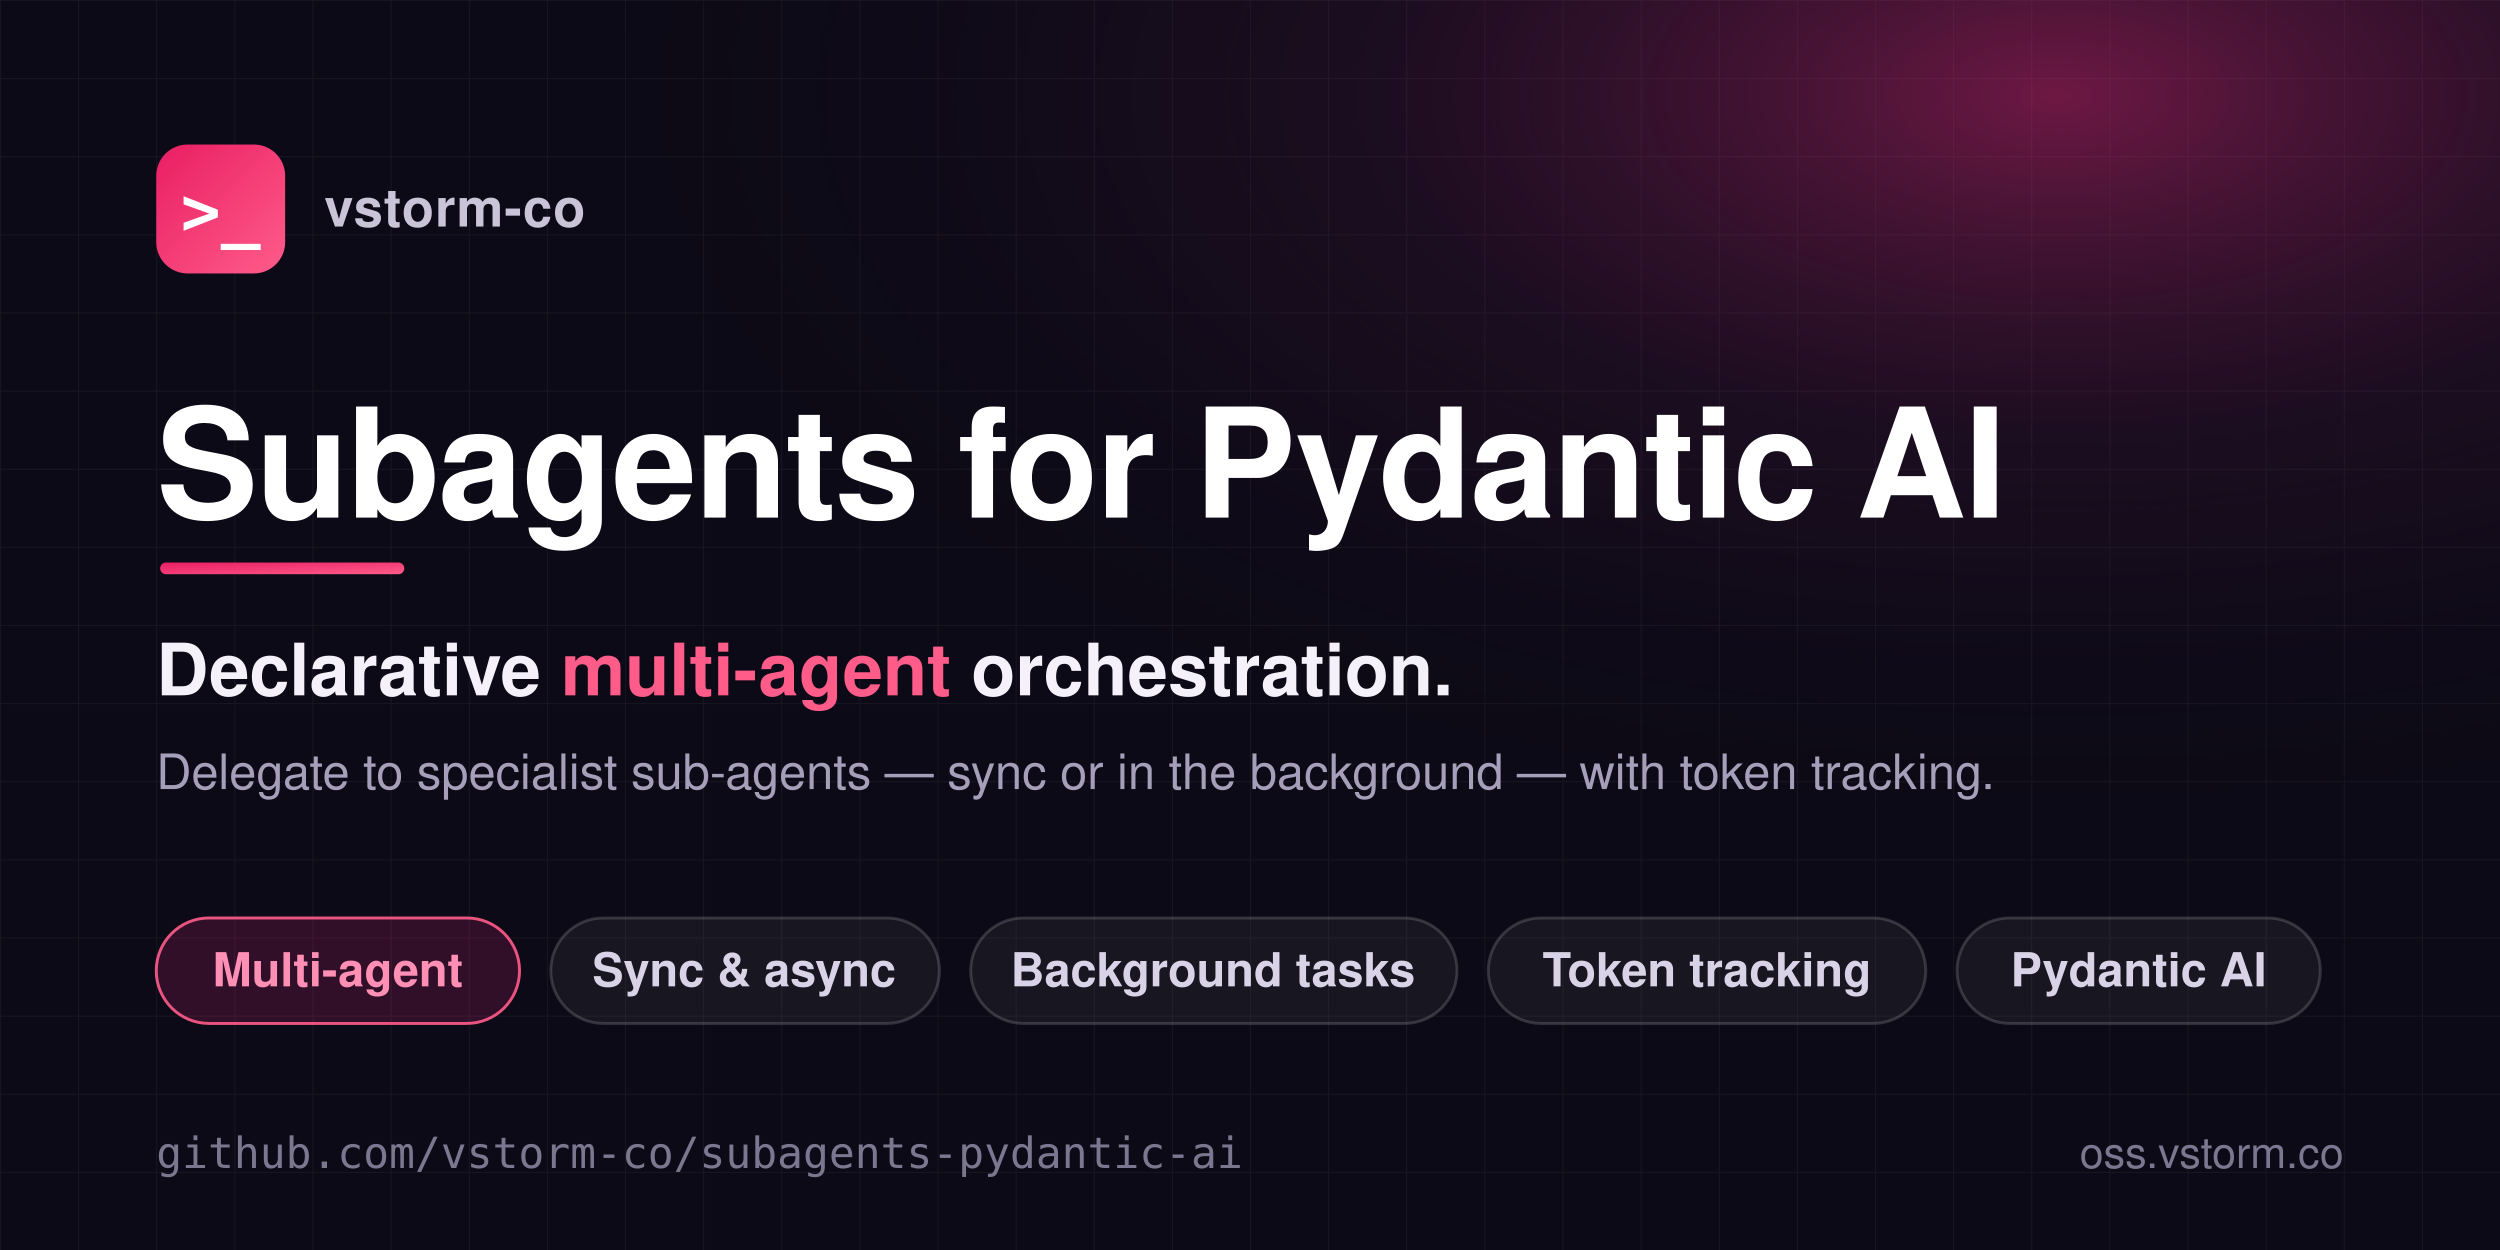
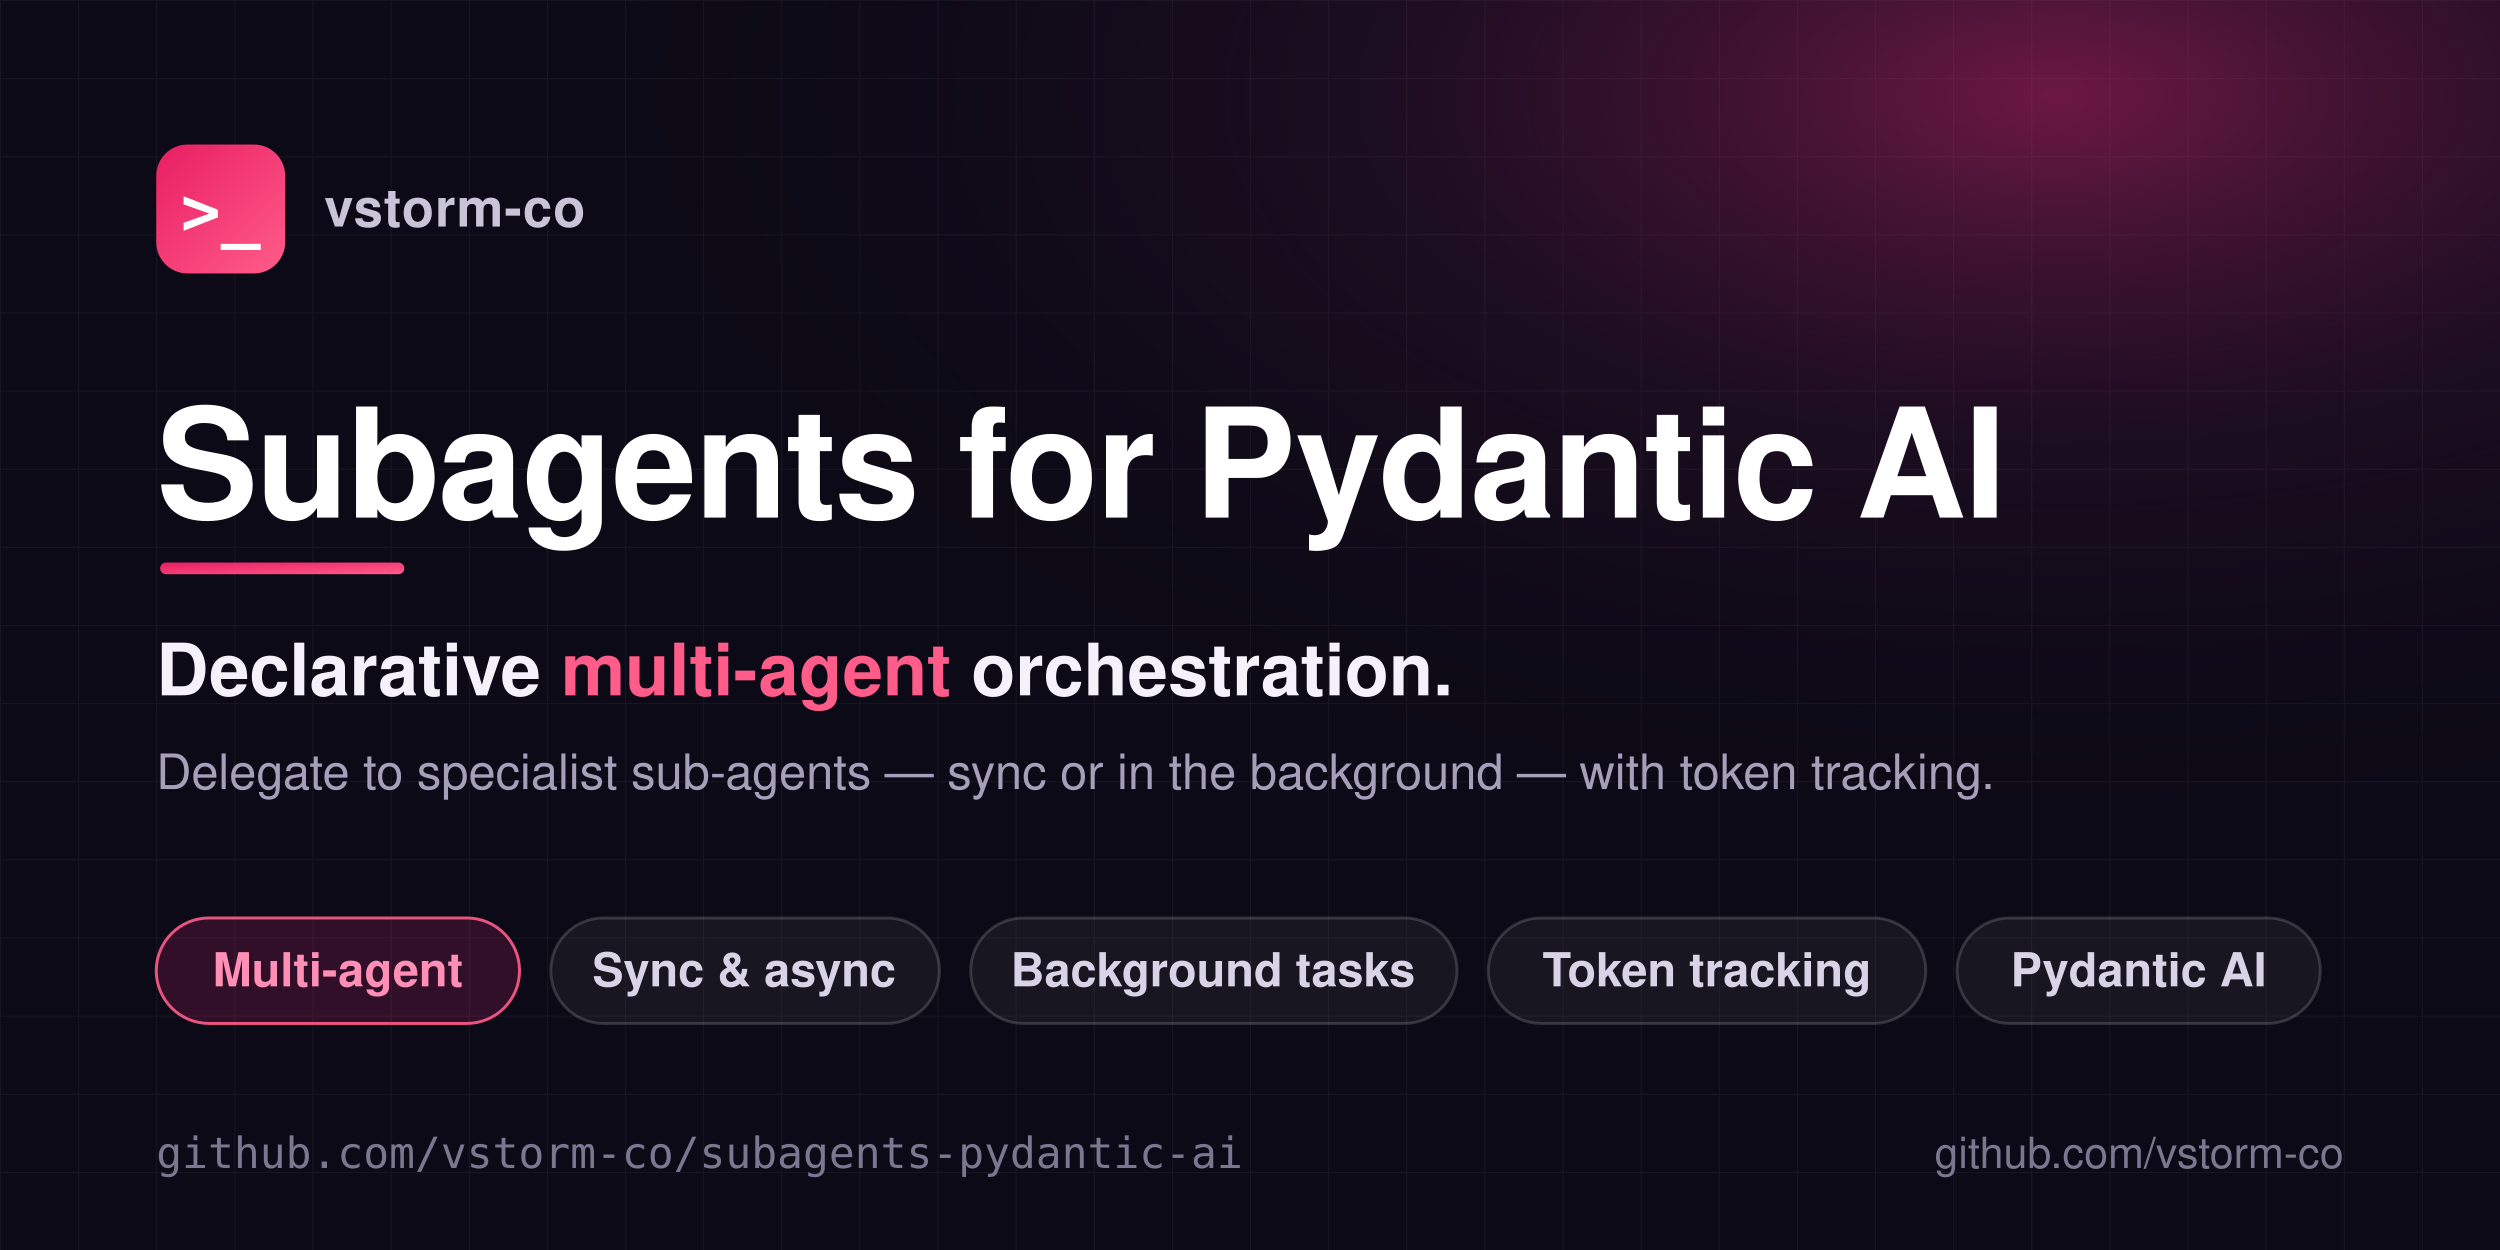
<svg xmlns="http://www.w3.org/2000/svg" width="1280" height="640" viewBox="0 0 1280 640" font-family="'Helvetica Neue', Helvetica, Arial, sans-serif">
  <defs>
    <linearGradient id="brand" x1="0%" y1="0%" x2="100%" y2="100%">
      <stop offset="0%" stop-color="#e91e63" />
      <stop offset="100%" stop-color="#ff5c8a" />
    </linearGradient>
    <radialGradient id="glow" cx="82%" cy="8%" r="60%">
      <stop offset="0%" stop-color="#ff2e88" stop-opacity="0.40" />
      <stop offset="45%" stop-color="#7a1f5c" stop-opacity="0.15" />
      <stop offset="100%" stop-color="#0c0a16" stop-opacity="0" />
    </radialGradient>
    <pattern id="grid" width="40" height="40" patternUnits="userSpaceOnUse">
      <path d="M40 0H0V40" fill="none" stroke="#ffffff" stroke-opacity="0.045" stroke-width="1" />
    </pattern>
  </defs>
  <rect width="1280" height="640" fill="#0c0a16" />
  <rect width="1280" height="640" fill="url(#grid)" />
  <rect width="1280" height="640" fill="url(#glow)" />
  <rect x="80" y="74" width="66" height="66" rx="16" fill="url(#brand)" />
  <text x="113" y="120" font-family="'SF Mono','Menlo',monospace" font-size="34" font-weight="700" fill="#ffffff" text-anchor="middle">&gt;_</text>
  <text x="166" y="116" font-size="27" font-weight="600" fill="#c9c4d8" letter-spacing="0.5">vstorm-co</text>
  <text x="80" y="265" font-size="78" font-weight="800" fill="#ffffff" letter-spacing="-1">Subagents for Pydantic AI</text>
  <rect x="82" y="288" width="125" height="6" rx="3" fill="url(#brand)" />
  <text x="80" y="356" font-size="37" font-weight="600" fill="#f4f1fb">Declarative <tspan fill="#ff5c8a">multi-agent</tspan> orchestration.</text>
  <text x="80" y="404" font-size="25" font-weight="400" fill="#a59fba">Delegate to specialist sub-agents — sync or in the background — with token tracking.</text>
  <g font-size="24" font-weight="600">
    <rect x="80" y="470" width="186" height="54" rx="27" fill="#ff2e88" fill-opacity="0.16" stroke="#ff5c8a" stroke-opacity="0.9" stroke-width="1.5" />
    <rect x="282" y="470" width="199" height="54" rx="27" fill="#ffffff" fill-opacity="0.05" stroke="#ffffff" stroke-opacity="0.16" stroke-width="1.5" />
    <rect x="497" y="470" width="249" height="54" rx="27" fill="#ffffff" fill-opacity="0.05" stroke="#ffffff" stroke-opacity="0.16" stroke-width="1.5" />
    <rect x="762" y="470" width="224" height="54" rx="27" fill="#ffffff" fill-opacity="0.05" stroke="#ffffff" stroke-opacity="0.16" stroke-width="1.5" />
    <rect x="1002" y="470" width="186" height="54" rx="27" fill="#ffffff" fill-opacity="0.05" stroke="#ffffff" stroke-opacity="0.16" stroke-width="1.5" />
    <text x="173" y="505" fill="#ff8fb4" text-anchor="middle">Multi-agent</text>
    <text x="381" y="505" fill="#d8d3e6" text-anchor="middle">Sync &amp; async</text>
    <text x="621" y="505" fill="#d8d3e6" text-anchor="middle">Background tasks</text>
    <text x="874" y="505" fill="#d8d3e6" text-anchor="middle">Token tracking</text>
    <text x="1095" y="505" fill="#d8d3e6" text-anchor="middle">Pydantic AI</text>
  </g>
  <text x="80" y="598" font-family="'SF Mono','Menlo',monospace" font-size="22" fill="#7c7790">github.com/vstorm-co/subagents-pydantic-ai</text>
-   <text x="1200" y="598" font-size="22" fill="#7c7790" text-anchor="end">oss.vstorm.co</text>
+   <text x="1200" y="598" font-size="22" fill="#7c7790" text-anchor="end">github.com/vstorm-co</text>
</svg>
